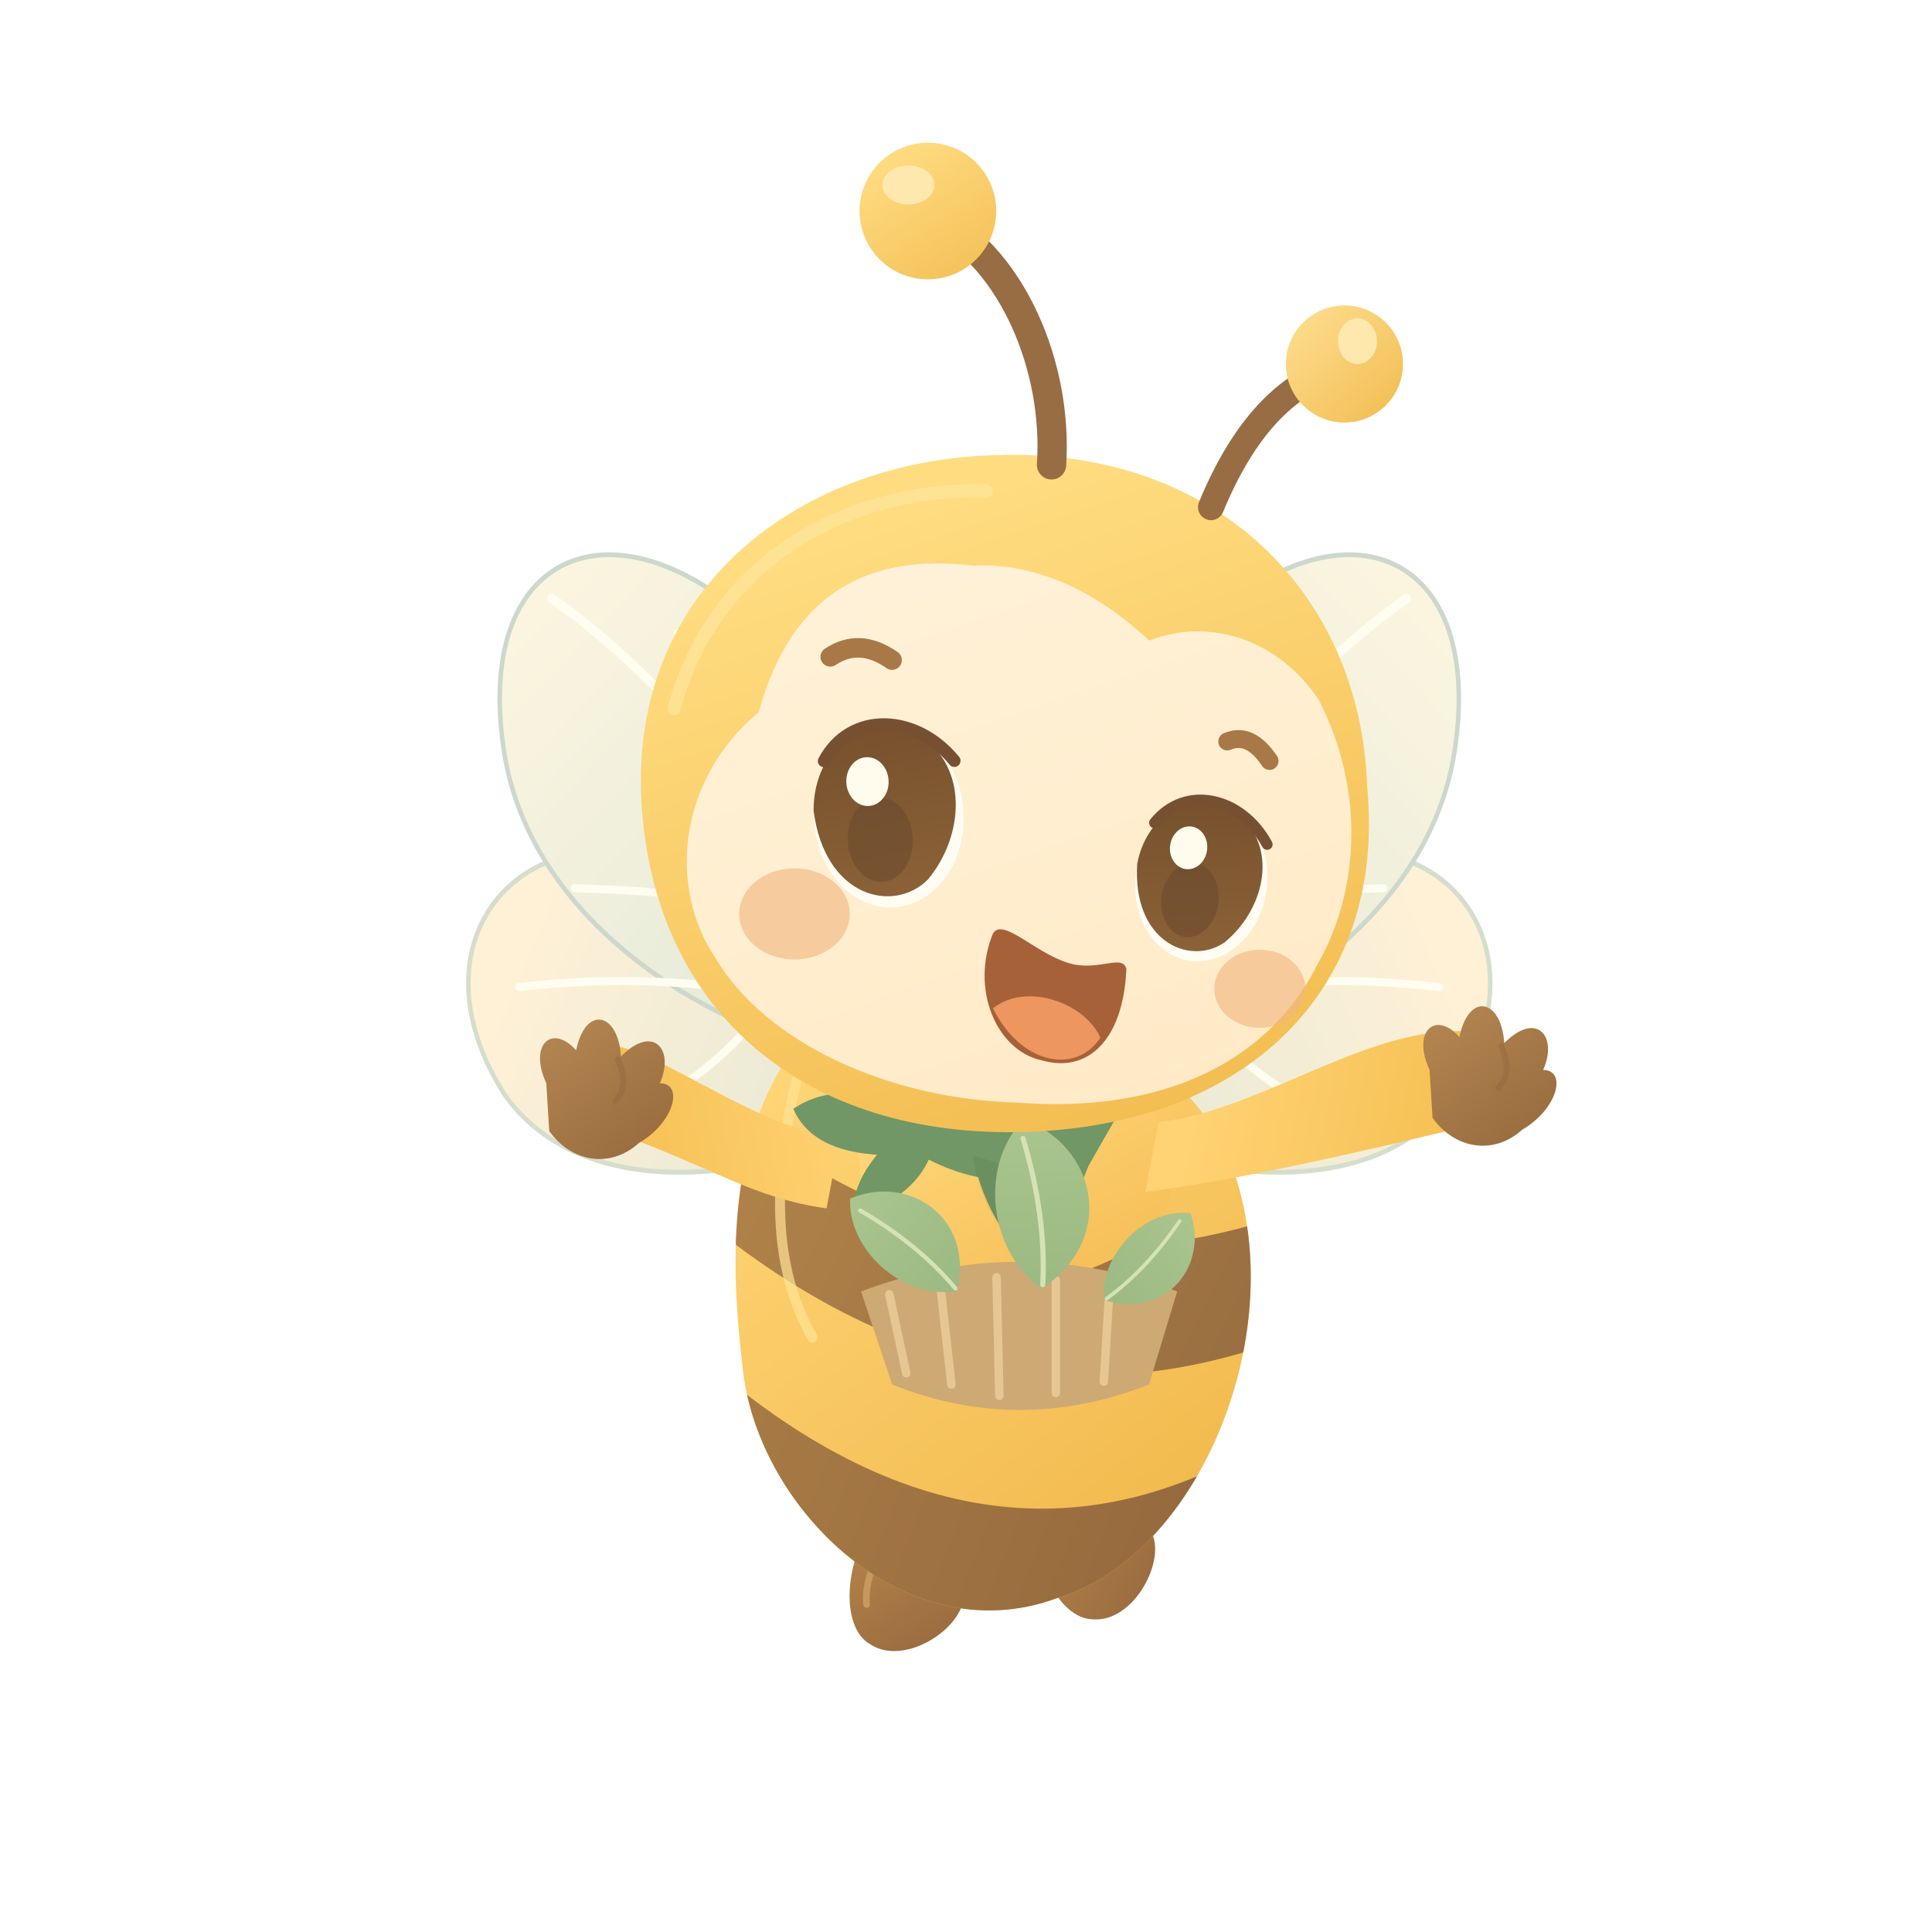
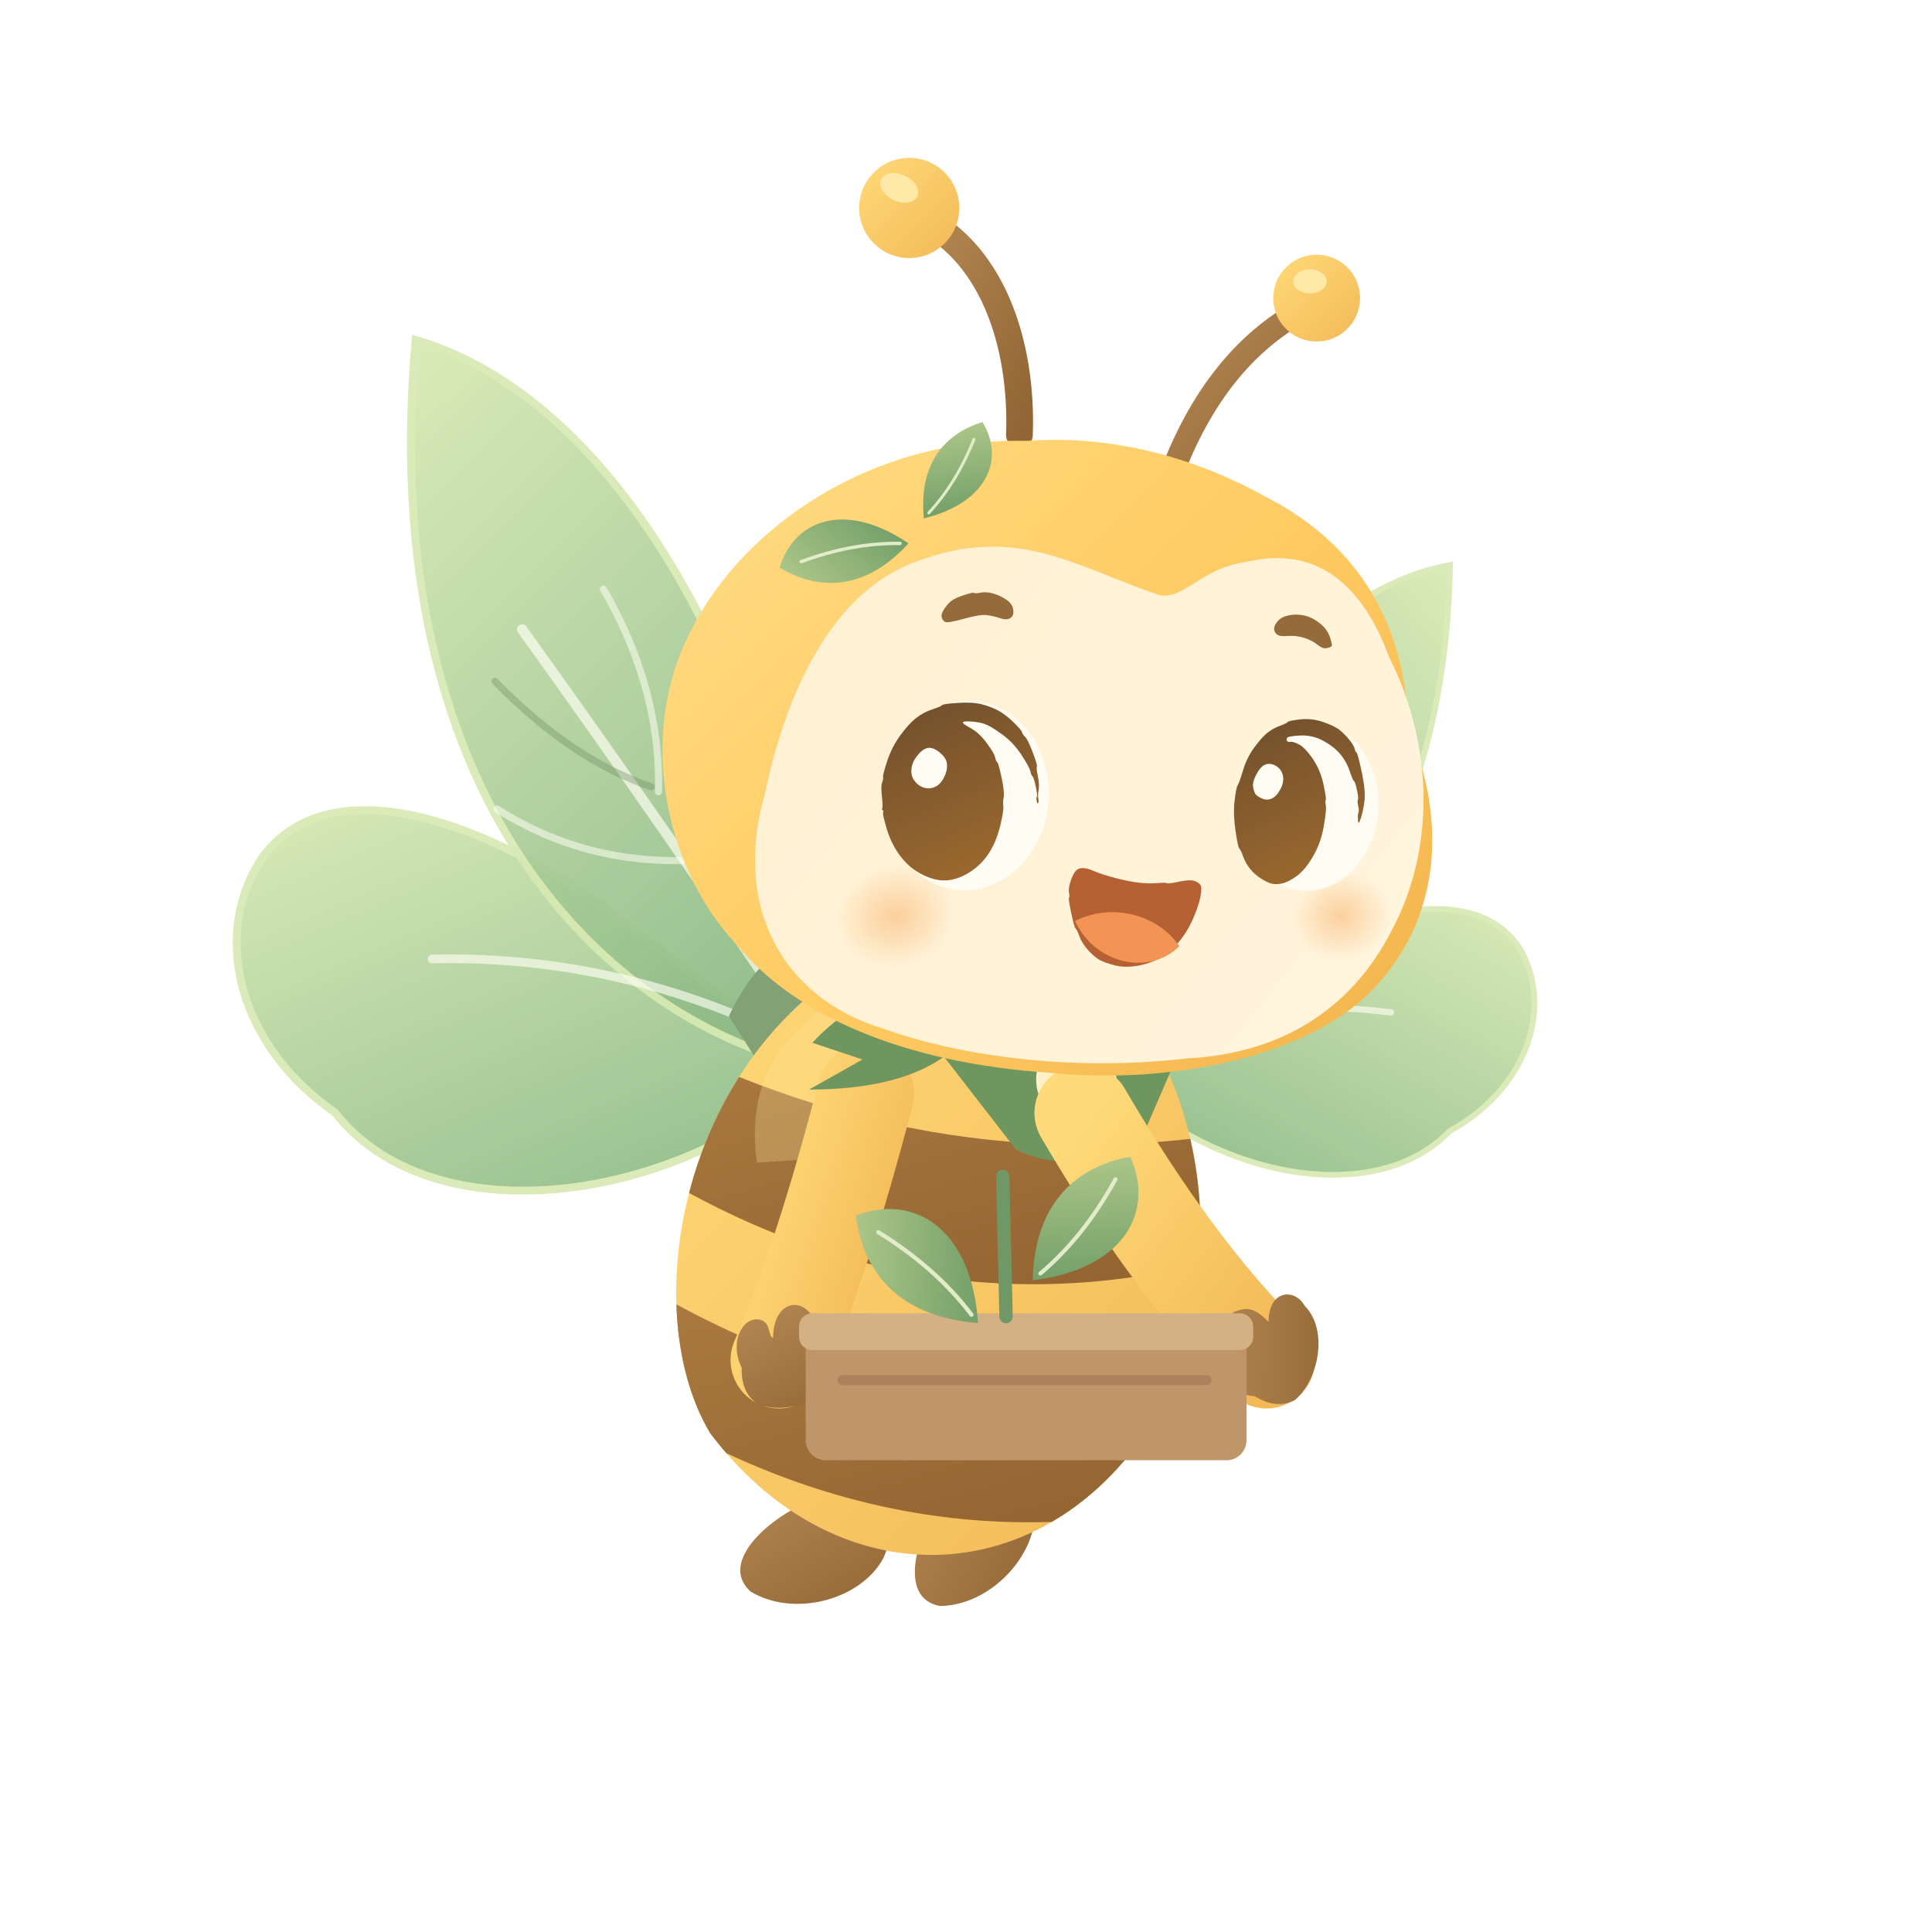
- <svg xmlns="http://www.w3.org/2000/svg" width="512" height="512" viewBox="0 0 512 512">
+ <svg xmlns="http://www.w3.org/2000/svg" viewBox="0 0 512 512" width="512" height="512">
  <defs>
-     <linearGradient id="paint-1" gradientUnits="userSpaceOnUse" x1="-146" y1="-64" x2="-25" y2="14">
-       <stop offset="0" stop-color="#FFF1D6" />
-       <stop offset="1" stop-color="#E4E8D6" />
+     <linearGradient id="faceGold" x1=".1" y1="0" x2=".85" y2="1" gradientUnits="objectBoundingBox">
+       <stop stop-color="#FFDB82" />
+       <stop offset=".55" stop-color="#FFCA61" />
+       <stop offset="1" stop-color="#F4B750" />
    </linearGradient>
-     <linearGradient id="paint-2" gradientUnits="userSpaceOnUse" x1="-122" y1="-164" x2="0" y2="0">
-       <stop offset="0" stop-color="#FBF5DF" />
-       <stop offset="1" stop-color="#DCE6D8" />
+     <linearGradient id="faceCream" x1="0" y1="0" x2="1" y2="1">
+       <stop stop-color="#FFF0D1" />
+       <stop offset="1" stop-color="#FFF5DE" />
    </linearGradient>
-     <linearGradient id="paint-3" gradientUnits="userSpaceOnUse" x1="-146" y1="-64" x2="-25" y2="14">
-       <stop offset="0" stop-color="#FFF1D6" />
-       <stop offset="1" stop-color="#E4E8D6" />
+     <radialGradient id="cheek">
+       <stop stop-color="#F7AF64" stop-opacity=".65" />
+       <stop offset="1" stop-color="#F7AF64" stop-opacity="0" />
+     </radialGradient>
+     <linearGradient id="eyeBrown" x1="0" y1="0" x2=".2" y2="1">
+       <stop stop-color="#71502D" />
+       <stop offset="1" stop-color="#99672E" />
    </linearGradient>
-     <linearGradient id="paint-4" gradientUnits="userSpaceOnUse" x1="-122" y1="-164" x2="0" y2="0">
-       <stop offset="0" stop-color="#FBF5DF" />
-       <stop offset="1" stop-color="#DCE6D8" />
+     <linearGradient id="bodyGold" x1="0" y1="0" x2="1" y2="1">
+       <stop stop-color="#FFDA79" />
+       <stop offset="1" stop-color="#F3B957" />
    </linearGradient>
-     <linearGradient id="paint-5" gradientUnits="userSpaceOnUse" x1="-10" y1="-17" x2="20" y2="20">
-       <stop offset="0" stop-color="#B28248" />
-       <stop offset="1" stop-color="#996A3F" />
+     <linearGradient id="stripeBrown" x1="0" y1="0" x2="1" y2="1">
+       <stop stop-color="#AC7C42" />
+       <stop offset="1" stop-color="#90612F" />
    </linearGradient>
-     <linearGradient id="paint-6" gradientUnits="userSpaceOnUse" x1="-10" y1="-17" x2="20" y2="20">
-       <stop offset="0" stop-color="#B28248" />
-       <stop offset="1" stop-color="#996A3F" />
+     <linearGradient id="handBrown" x1="0" y1="0" x2="1" y2="1">
+       <stop stop-color="#B78A55" />
+       <stop offset="1" stop-color="#926634" />
    </linearGradient>
-     <linearGradient id="paint-7" gradientUnits="userSpaceOnUse" x1="-55" y1="-75" x2="60" y2="88">
-       <stop offset="0" stop-color="#FFD677" />
-       <stop offset="1" stop-color="#F0B648" />
+     <linearGradient id="wing" x1="0" y1="0" x2="1" y2="1">
+       <stop stop-color="#D7E9B3" />
+       <stop offset="1" stop-color="#83B47F" />
    </linearGradient>
-     <clipPath id="clip-8">
-       <path d="M-62 -65 C-22 -97 50 -72 68 -34 C88 10 61 72 18 84 C-28 100 -74 60 -78 22 C-83 -10 -82 -42 -62 -65Z" />
-     </clipPath>
-     <linearGradient id="paint-9" gradientUnits="userSpaceOnUse" x1="-90" y1="-50" x2="80" y2="40">
-       <stop offset="0" stop-color="#B2844A" />
-       <stop offset="1" stop-color="#986D40" />
+     <linearGradient id="accessory" x1="0" y1="0" x2="1" y2="1">
+       <stop stop-color="#709660" />
+       <stop offset="1" stop-color="#709660" />
    </linearGradient>
-     <linearGradient id="paint-10" gradientUnits="userSpaceOnUse" x1="-95" y1="20" x2="70" y2="90">
-       <stop offset="0" stop-color="#AA7D45" />
-       <stop offset="1" stop-color="#93673D" />
+     <linearGradient id="page" x1="0" y1="0" x2="1" y2="1">
+       <stop stop-color="#FFFAE8" />
+       <stop offset="1" stop-color="#E4D8B6" />
    </linearGradient>
-     <linearGradient id="paint-11" gradientUnits="userSpaceOnUse" x1="0" y1="-70" x2="30" y2="-10">
-       <stop offset="0" stop-color="#FFDA7C" />
-       <stop offset="1" stop-color="#F7C15A" />
+     <linearGradient id="leaf" x1="0" y1="0" x2="1" y2="1">
+       <stop stop-color="#AEC889" />
+       <stop offset="1" stop-color="#6F9C67" />
    </linearGradient>
-     <linearGradient id="paint-12" gradientUnits="userSpaceOnUse" x1="0" y1="-20" x2="-83" y2="-3">
-       <stop offset="0" stop-color="#FFD374" />
-       <stop offset="1" stop-color="#F5BF51" />
-     </linearGradient>
-     <linearGradient id="paint-13" gradientUnits="userSpaceOnUse" x1="-15" y1="-20" x2="15" y2="20">
-       <stop offset="0" stop-color="#B38550" />
-       <stop offset="1" stop-color="#9A6D40" />
-     </linearGradient>
-     <linearGradient id="paint-14" gradientUnits="userSpaceOnUse" x1="0" y1="-20" x2="87" y2="-2">
-       <stop offset="0" stop-color="#FFD374" />
-       <stop offset="1" stop-color="#F5BF51" />
-     </linearGradient>
-     <linearGradient id="paint-15" gradientUnits="userSpaceOnUse" x1="-15" y1="-20" x2="15" y2="20">
-       <stop offset="0" stop-color="#B38550" />
-       <stop offset="1" stop-color="#9A6D40" />
-     </linearGradient>
-     <linearGradient id="paint-16" gradientUnits="userSpaceOnUse" x1="0" y1="-100" x2="65" y2="90">
-       <stop offset="0" stop-color="#ACC68F" />
-       <stop offset="1" stop-color="#709765" />
-     </linearGradient>
-     <linearGradient id="paint-17" gradientUnits="userSpaceOnUse" x1="0" y1="-100" x2="65" y2="90">
-       <stop offset="0" stop-color="#ACC68F" />
-       <stop offset="1" stop-color="#89AB75" />
-     </linearGradient>
-     <linearGradient id="paint-18" gradientUnits="userSpaceOnUse" x1="0" y1="-100" x2="65" y2="90">
-       <stop offset="0" stop-color="#ACC68F" />
-       <stop offset="1" stop-color="#89AB75" />
-     </linearGradient>
-     <linearGradient id="paint-19" gradientUnits="userSpaceOnUse" x1="0" y1="-100" x2="65" y2="90">
-       <stop offset="0" stop-color="#ACC68F" />
-       <stop offset="1" stop-color="#89AB75" />
-     </linearGradient>
-     <linearGradient id="paint-20" gradientUnits="userSpaceOnUse" x1="0" y1="-100" x2="65" y2="90">
-       <stop offset="0" stop-color="#FFDC80" />
-       <stop offset="1" stop-color="#F3BD51" />
-     </linearGradient>
-     <linearGradient id="paint-21" gradientUnits="userSpaceOnUse" x1="0" y1="-100" x2="65" y2="90">
-       <stop offset="0" stop-color="#FFF2D9" />
-       <stop offset="1" stop-color="#FFEAC6" />
-     </linearGradient>
-     <linearGradient id="paint-22" gradientUnits="userSpaceOnUse" x1="0" y1="-27" x2="9" y2="25">
-       <stop offset="0" stop-color="#77522D" />
-       <stop offset="1" stop-color="#8C6238" />
-     </linearGradient>
-     <linearGradient id="paint-23" gradientUnits="userSpaceOnUse" x1="0" y1="-27" x2="9" y2="25">
-       <stop offset="0" stop-color="#77522D" />
-       <stop offset="1" stop-color="#8C6238" />
-     </linearGradient>
-     <linearGradient id="paint-24" gradientUnits="userSpaceOnUse" x1="-50" y1="-98" x2="-20" y2="-53">
-       <stop offset="0" stop-color="#FFDC83" />
-       <stop offset="1" stop-color="#F2BE52" />
-     </linearGradient>
-     <linearGradient id="paint-25" gradientUnits="userSpaceOnUse" x1="22" y1="-64" x2="55" y2="-29">
-       <stop offset="0" stop-color="#FFE196" />
-       <stop offset="1" stop-color="#F2BF56" />
-     </linearGradient>
-     <linearGradient id="paint-26" gradientUnits="userSpaceOnUse" x1="0" y1="-29" x2="12" y2="38">
-       <stop offset="0" stop-color="#FFE19A" />
-       <stop offset="1" stop-color="#EDB044" />
+     <linearGradient id="pot" x1="0" y1="0" x2="1" y2="1">
+       <stop stop-color="#E7B384" />
+       <stop offset="1" stop-color="#C48F66" />
    </linearGradient>
  </defs>
-   <g id="actor" transform="translate(30.72 30.72) rotate(0) scale(0.88 0.88)">
-     <g id="actor0--wings" transform="translate(260 285) rotate(0) scale(1 1)">
-       <g id="actor0--wings0--wing-left" transform="translate(0 0) rotate(-8) scale(0.9 0.97)">
-         <path id="actor0--wings0--wing-left0--lower-wing" d="M0 0 C-57 30 -136 32 -159 -11 C-187 -69 -127 -105 -77 -64 C-40 -35 -15 -7 0 0Z" fill="url(#paint-1)" stroke="#D5DECC" stroke-width="1.5" stroke-linecap="round" stroke-linejoin="round" />
-         <path id="actor0--wings0--wing-left1--upper-wing" d="M0 0 C-57 1 -142 -49 -143 -116 C-144 -182 -90 -191 -49 -138 C-17 -98 4 -32 0 0Z" fill="url(#paint-2)" stroke="#CCD8CB" stroke-width="1.5" stroke-linecap="round" stroke-linejoin="round" />
-         <path d="M-3 -4 C-41 -49 -71 -119 -120 -161" fill="none" stroke="#FFFDF0" stroke-width="3" stroke-linecap="round" stroke-linejoin="round" />
-         <path d="M-35 -47 Q-74 -63 -126 -71 M-57 -84 Q-46 -112 -80 -145 M-5 0 Q-65 -41 -149 -43 M-69 -26 Q-92 -4 -130 4" fill="none" stroke="#FFFDF0" stroke-width="2.5" stroke-linecap="round" stroke-linejoin="round" />
-         <path d="M-16 -17 Q-29 6 -76 16" fill="none" stroke="#FFFDF0" stroke-width="2.8" stroke-linecap="round" stroke-linejoin="round" />
+   <g id="character" transform="translate(256 256) scale(.885) translate(-256 -256)" data-theme="guardian" data-stage="5">
+     <g id="wing-right" transform="translate(296 285) rotate(-2) scale(-0.86 0.86)">
+       <path d="M0 0 C-31 39-92 56-121 28 C-147 15-159-12-148-34 C-134-59-92-51-55-30 C-28-15-11-5 0 0Z" fill="url(#wing)" opacity=".92" stroke="#D7E9B3" stroke-width="2" />
+       <path d="M0 0 C-57-4-122-53-128-169 C-67-160-16-77 0 0Z" fill="url(#wing)" opacity=".92" stroke="#D7E9B3" stroke-width="2" />
+       <path d="M-5-7 Q-48-55-91-100" fill="none" stroke="#FFFFF4" stroke-width="2.6" stroke-linecap="round" stroke-linejoin="round" opacity=".68" />
+       <path d="M-5-5 Q-53-22-102-14" fill="none" stroke="#FFFFF4" stroke-width="2.2" stroke-linecap="round" stroke-linejoin="round" opacity=".64" />
+       <path d="M-40-48 Q-67-43-91-54" fill="none" stroke="#FFFFF4" stroke-width="1.8" stroke-linecap="round" stroke-linejoin="round" opacity=".54" />
+       <path d="M-51-64 Q-54-90-72-113" fill="none" stroke="#FFFFF4" stroke-width="1.8" stroke-linecap="round" stroke-linejoin="round" opacity=".54" />
+       <path d="M-53-65 Q-74-69-96-86" fill="none" stroke="#64865D" stroke-width="1.8" stroke-linecap="round" stroke-linejoin="round" opacity=".35" />
+     </g>
+     <g id="wing-left" transform="translate(213 287) rotate(8) scale(1.18 1.18)">
+       <path d="M0 0 C-31 39-92 56-121 28 C-147 15-159-12-148-34 C-134-59-92-51-55-30 C-28-15-11-5 0 0Z" fill="url(#wing)" opacity=".92" stroke="#D7E9B3" stroke-width="2" />
+       <path d="M0 0 C-57-4-122-53-128-169 C-67-160-16-77 0 0Z" fill="url(#wing)" opacity=".92" stroke="#D7E9B3" stroke-width="2" />
+       <path d="M-5-7 Q-48-55-91-100" fill="none" stroke="#FFFFF4" stroke-width="2.6" stroke-linecap="round" stroke-linejoin="round" opacity=".68" />
+       <path d="M-5-5 Q-53-22-102-14" fill="none" stroke="#FFFFF4" stroke-width="2.2" stroke-linecap="round" stroke-linejoin="round" opacity=".64" />
+       <path d="M-40-48 Q-67-43-91-54" fill="none" stroke="#FFFFF4" stroke-width="1.8" stroke-linecap="round" stroke-linejoin="round" opacity=".54" />
+       <path d="M-51-64 Q-54-90-72-113" fill="none" stroke="#FFFFF4" stroke-width="1.8" stroke-linecap="round" stroke-linejoin="round" opacity=".54" />
+       <path d="M-53-65 Q-74-69-96-86" fill="none" stroke="#64865D" stroke-width="1.8" stroke-linecap="round" stroke-linejoin="round" opacity=".35" />
+     </g>
+     <g id="theme-vest" transform="translate(248 288)">
+       <path d="M-63-17 Q-46-53-17-31 L37-23 61-2 36 26-34 29Z" fill="#82A174" />
+     </g>
+     <g id="feet">
+       <g id="foot-0" transform="translate(217 422.79) rotate(20)">
+         <path d="M-4-18 C9-21 18-10 17 5 C15 19-2 31-17 28 C-29 23-19 6-12-1Z" fill="url(#handBrown)" />
      </g>
-       <g id="actor0--wings1--wing-right" transform="translate(0 0) rotate(8) scale(-0.9 0.97)">
-         <path id="actor0--wings1--wing-right0--lower-wing" d="M0 0 C-57 30 -136 32 -159 -11 C-187 -69 -127 -105 -77 -64 C-40 -35 -15 -7 0 0Z" fill="url(#paint-3)" stroke="#D5DECC" stroke-width="1.5" stroke-linecap="round" stroke-linejoin="round" />
-         <path id="actor0--wings1--wing-right1--upper-wing" d="M0 0 C-57 1 -142 -49 -143 -116 C-144 -182 -90 -191 -49 -138 C-17 -98 4 -32 0 0Z" fill="url(#paint-4)" stroke="#CCD8CB" stroke-width="1.5" stroke-linecap="round" stroke-linejoin="round" />
-         <path d="M-3 -4 C-41 -49 -71 -119 -120 -161" fill="none" stroke="#FFFDF0" stroke-width="3" stroke-linecap="round" stroke-linejoin="round" />
-         <path d="M-35 -47 Q-74 -63 -126 -71 M-57 -84 Q-46 -112 -80 -145 M-5 0 Q-65 -41 -149 -43 M-69 -26 Q-92 -4 -130 4" fill="none" stroke="#FFFDF0" stroke-width="2.5" stroke-linecap="round" stroke-linejoin="round" />
-         <path d="M-16 -17 Q-29 6 -76 16" fill="none" stroke="#FFFDF0" stroke-width="2.8" stroke-linecap="round" stroke-linejoin="round" />
+       <g id="foot-1" transform="translate(259 416.73) rotate(-12)">
+         <path d="M-4-18 C9-21 18-10 17 5 C15 19-2 31-17 28 C-29 23-19 6-12-1Z" fill="url(#handBrown)" />
      </g>
    </g>
-     <g id="actor1--foot-0" transform="translate(237 442) rotate(7) scale(0.84 0.84)">
-       <path d="M-14 -17 C-21 -7 -21 18 -9 23 C3 29 20 16 22 5 C24 -9 14 -20 2 -21Z" fill="url(#paint-5)" />
-       <path d="M-9 -12 Q-14 0 -12 9" fill="none" stroke="#C69961" stroke-width="2.4" stroke-linecap="round" stroke-linejoin="round" />
+     <g id="body" transform="translate(248 343) rotate(4)">
+       <defs>
+         <clipPath id="bodyClip">
+           <path d="M0 -101 C58.1 -101 89.64 -34.34 73.87 30.3 C48.97 96.96 -19.92 109.08 -64.74 57.57 C-92.96 17.17 -78.85 -77.77 0 -101Z" />
+         </clipPath>
+       </defs>
+       <path d="M0 -101 C58.1 -101 89.64 -34.34 73.87 30.3 C48.97 96.96 -19.92 109.08 -64.74 57.57 C-92.96 17.17 -78.85 -77.77 0 -101Z" fill="url(#bodyGold)" />
+       <g clip-path="url(#bodyClip)">
+         <path d="M-93 -60.6 Q0 -20.2 95 -45.45 L95 -9.09 Q0 28.28 -93 -22.22Z" fill="url(#stripeBrown)" />
+         <path d="M-93 12.12 Q0 61.61 95 28.28 L95 63.63 Q0 98.98 -93 47.47Z" fill="url(#stripeBrown)" />
+       </g>
+       <path d="M-56.44 -24.24 Q-64.74 -63.63 -21.58 -81.81 Q-40.67 -56.56 -41.5 -26.26Z" fill="#FFE59B" opacity=".28" />
    </g>
-     <g id="actor2--foot-1" transform="translate(294 432) rotate(-22) scale(0.84 0.84)">
-       <path d="M-14 -17 C-21 -7 -21 18 -9 23 C3 29 20 16 22 5 C24 -9 14 -20 2 -21Z" fill="url(#paint-6)" />
-       <path d="M-9 -12 Q-14 0 -12 9" fill="none" stroke="#C69961" stroke-width="2.4" stroke-linecap="round" stroke-linejoin="round" />
-     </g>
-     <g id="actor3--body" transform="translate(267 352) rotate(1) scale(1 1.12)">
-       <path id="actor3--body0--abdomen" d="M-62 -65 C-22 -97 50 -72 68 -34 C88 10 61 72 18 84 C-28 100 -74 60 -78 22 C-83 -10 -82 -42 -62 -65Z" fill="url(#paint-7)" />
-       <g id="actor3--body1--stripes" transform="translate(0 0) rotate(0) scale(1 1)" clip-path="url(#clip-8)">
-         <path d="M-105 -62 Q-12 15 93 -23 L91 11 Q-5 48 -97 -21Z" fill="url(#paint-9)" />
-         <path d="M-99 14 Q-9 88 76 43 L63 74 Q-24 116 -84 55Z" fill="url(#paint-10)" />
-       </g>
-       <path opacity="0.7" d="M-62 -58 Q-75 -12 -57 15" fill="none" stroke="#FFE395" stroke-width="3" stroke-linecap="round" stroke-linejoin="round" />
-       <path d="M-40 -61 Q0 -80 43 -50 Q59 -27 42 -12 Q2 11 -33 -13 Q-51 -26 -40 -61Z" fill="url(#paint-11)" />
-     </g>
-     <g id="actor4--arm-left" transform="translate(227 317) rotate(0) scale(1 1)">
-       <path d="M-9 -9 C-37.05 -12.6 -69.42 -41 -83 -37 Q-66 -24 -77 -11 C-46.48 0 -35.41 8.8 -13 12 Z" fill="url(#paint-12)" />
-       <g id="actor4--arm-left1--palm" transform="translate(-83 -23) rotate(0) scale(0.9 0.9)">
-         <path d="M-16 -3 C-22 -16 -14 -23 -6 -14 C-3 -29 8 -27 9 -12 C20 -23 27 -14 22 -3 C30 -3 27 10 15 17 C5 26 -8 23 -15 13Z" fill="url(#paint-13)" />
-         <path opacity="0.55" d="M8 -11 Q12 -2 7 3" fill="none" stroke="#956A3F" stroke-width="2" stroke-linecap="round" stroke-linejoin="round" />
+     <g id="arm-left">
+       <path d="M226 294 Q213.0 344.0 200 374" fill="none" stroke="url(#bodyGold)" stroke-width="29" stroke-linecap="round" stroke-linejoin="round" />
+       <g transform="translate(200 374) rotate(15) scale(0.85)">
+         <path d="M-12 6 C-19-2-16-12-10-12 C-6-12-6-7-4-7 C-7-18 0-23 6-19 C10-17 10-12 10-9 C18-17 25-11 23-4 C23 8 8 18-3 17 C-9 15-11 10-12 6Z" fill="url(#handBrown)" />
      </g>
    </g>
-     <g id="actor5--arm-right" transform="translate(323 312) rotate(0) scale(1 1)">
-       <path d="M-9 -9 C22.45 -12.4 56.38 -40 87 -36 Q104 -23 93 -10 C48.72 1 10.49 9.2 -13 12 Z" fill="url(#paint-14)" />
-       <g id="actor5--arm-right1--palm" transform="translate(87 -22) rotate(0) scale(0.9 0.9)">
-         <path d="M-16 -3 C-22 -16 -14 -23 -6 -14 C-3 -29 8 -27 9 -12 C20 -23 27 -14 22 -3 C30 -3 27 10 15 17 C5 26 -8 23 -15 13Z" fill="url(#paint-15)" />
-         <path opacity="0.55" d="M8 -11 Q12 -2 7 3" fill="none" stroke="#956A3F" stroke-width="2" stroke-linecap="round" stroke-linejoin="round" />
+     <g id="theme-scarf" transform="translate(282 275)">
+       <path d="M-49-13 Q-6 10 45-10 L26 34 Q6 44-11 36Z" fill="#709660" />
+       <path d="M-47-12 Q-62-7-72 4 L-57 9-73 18 Q-45 18-31 7Z" fill="#709660" />
+       <ellipse cx="7" cy="15" rx="12" ry="13" fill="#FFF0C7" />
+       <path d="M2 22 Q-1 8 12 6 Q15 19 2 22Z" fill="#709660" />
+       <path d="M3 20 L10 10" fill="none" stroke="#FFF0C7" stroke-width="1" stroke-linecap="round" stroke-linejoin="round" />
+     </g>
+     <g id="arm-right">
+       <path d="M291 300 Q318.5 347.0 346 374" fill="none" stroke="url(#bodyGold)" stroke-width="29" stroke-linecap="round" stroke-linejoin="round" />
+       <g transform="translate(346 374) rotate(-45) scale(0.85)">
+         <path d="M-12 6 C-19-2-16-12-10-12 C-6-12-6-7-4-7 C-7-18 0-23 6-19 C10-17 10-12 10-9 C18-17 25-11 23-4 C23 8 8 18-3 17 C-9 15-11 10-12 6Z" fill="url(#handBrown)" />
      </g>
    </g>
-     <g id="actor6--scarf" transform="translate(270 306) rotate(0) scale(1 1)">
-       <path d="M-36 -10 Q-2 3 35 -11 L23 10 Q-7 22 -34 3Z" fill="#709765" />
-       <path d="M-12 7 L25 5 L10 42 Q-7 31 -12 7Z" fill="#709765" />
-       <path opacity="0.05" d="M-12 7 Q-9 29 10 42 L4 12Z" fill="#000000" />
-       <path d="M-32 -5 Q-51 -17 -66 -7 Q-60 7 -36 7Z" fill="#709765" />
-       <path d="M-34 0 Q-49 13 -48 26 Q-28 19 -24 5Z" fill="#709765" />
-       <g id="actor6--scarf5--theme-badge" transform="translate(0 0) rotate(0) scale(1 1)">
-         <path d="M -2 19 C -2 13.477 2.029 9 7 9 C 11.971 9 16 13.477 16 19 C 16 24.523 11.971 29 7 29 C 2.029 29 -2 24.523 -2 19 Z" fill="#F5EAC9" />
-         <g transform="translate(9 23) rotate(15) scale(0.13 0.13)">
-           <path d="M0 0 C-32 -12 -45 -53 -30 -78 C7 -75 30 -34 0 0Z" fill="url(#paint-16)" />
-           <path d="M0 -2 Q-7 -35 -28 -69" fill="none" stroke="#D6E2B5" stroke-width="2.5" stroke-linecap="round" stroke-linejoin="round" />
-         </g>
+     <g id="antennae">
+       <path d="M272 97 C273 70 264 41 240 31" fill="none" stroke="url(#handBrown)" stroke-width="8" stroke-linecap="round" stroke-linejoin="round" />
+       <path d="M319 105 Q333 71 360 58" fill="none" stroke="url(#handBrown)" stroke-width="7" stroke-linecap="round" stroke-linejoin="round" />
+       <ellipse cx="239" cy="29" rx="15" ry="15" fill="url(#bodyGold)" />
+       <ellipse cx="236" cy="23" rx="6" ry="4" fill="#FFE9A9" transform="rotate(25 236 23)" />
+       <ellipse cx="361" cy="56" rx="13" ry="13" fill="url(#bodyGold)" />
+       <ellipse cx="359" cy="51" rx="5" ry="3.6" fill="#FFE9A9" />
+     </g>
+     <g id="head" transform="translate(285 195) rotate(-12) scale(0.63) translate(-638 -434)">
+       <g transform="translate(13 9)">
+         <path d="M640 272 C568 255 500 284 466 326 C430 368 429 434 455 477 C475 516 521 549 588 568 C644 586 711 586 747 561 C785 535 798 491 789 443 C798 395 784 353 746 322 C714 294 677 277 640 272Z" fill="url(#faceGold)" />
+         <path d="M483 411 C505 361 537 322 578 317 C627 310 650 335 685 356 C696 363 708 348 730 350 C765 349 782 373 787 408 C799 453 790 502 761 536 C735 568 698 582 654 575 C600 570 549 552 515 531 C470 506 458 458 483 411Z" fill="url(#faceCream)" />
+       </g>
+       <ellipse cx="545" cy="489" rx="28" ry="24" fill="url(#cheek)" opacity=".8" />
+       <ellipse cx="752" cy="533" rx="24" ry="21" fill="url(#cheek)" opacity=".8" />
+       <ellipse cx="590" cy="440" rx="39" ry="45" transform="rotate(17 590 440)" fill="#FFFCF3" />
+       <ellipse cx="748" cy="479" rx="33" ry="40" transform="rotate(17 748 479)" fill="#FFFCF3" />
+       <path d="M571 416.5Q574 414 576.5 414Q579 414 581.5 417Q584 420 584 422.5Q584 425 582.5 427.5Q581 430 579 431.5Q577 433 574.5 433Q572 433 570 431.5Q568 430 567 427.5Q566 425 567 422Q568 419 571 416.5ZM606 399Q602 397 595 396Q588 395 587.5 395.5Q587 396 582.5 396.5Q578 397 574 399Q570 401 565 405.5Q560 410 556.5 416Q553 422 553 423Q553 424 552 425.5Q551 427 550.5 432Q550 437 549.5 437.5Q549 438 549.5 438.5Q550 439 549.5 439.5Q549 440 549.5 447Q550 454 552.5 460Q555 466 559 470Q563 474 567.5 476Q572 478 577 477.5Q582 477 587 474.5Q592 472 596 467.5Q600 463 603 456.5Q606 450 606 448.5Q606 447 607 444.5Q608 442 608 435Q608 428 607.5 427.5Q607 427 607 425Q607 423 604.5 417.5Q602 412 598.5 409Q595 406 595.5 405.5Q596 405 599.5 406Q603 407 605.5 408.5Q608 410 612.5 415Q617 420 619.5 426.5Q622 433 622 435Q622 437 622.5 437.5Q623 438 623 442.5Q623 447 622.5 447.5Q622 448 622 449.5Q622 451 622.5 450.5Q623 450 623 448.5Q623 447 624 444.5Q625 442 625 438Q625 434 625.5 433.5Q626 433 625 426.5Q624 420 623 418.5Q622 417 622 416Q622 415 619 410.5Q616 406 613 403.5Q610 401 606 399Z" fill="url(#eyeBrown)" fill-rule="evenodd" />
+       <path d="M732.5 455Q735 455 737 457Q739 459 739 462Q739 465 736.5 468Q734 471 731.5 471.5Q729 472 727 470.5Q725 469 724.5 468Q724 467 724 464.5Q724 462 727 458.5Q730 455 732.5 455ZM763 441Q758 438 752.5 437.5Q747 437 746.5 437.5Q746 438 742.5 438.5Q739 439 736 440.5Q733 442 728.5 446Q724 450 721 455.5Q718 461 717 462Q716 463 714 469Q712 475 711.5 483Q711 491 711.5 491.5Q712 492 712.5 495.5Q713 499 714.5 502Q716 505 718.5 507.5Q721 510 723 511Q725 512 728 512Q731 512 735.5 510Q740 508 745 502.5Q750 497 753 489.5Q756 482 756 480Q756 478 756.5 477.5Q757 477 757 470Q757 463 754.5 457Q752 451 749.5 449Q747 447 746 447Q745 447 744.5 446.5Q744 446 744.5 445Q745 444 751 445Q757 446 761.5 450Q766 454 768 458Q770 462 770.5 466.5Q771 471 771.5 471.5Q772 472 772 476Q772 480 771.5 480.5Q771 481 771 483.5Q771 486 770.5 486.5Q770 487 769.5 490Q769 493 771 489.5Q773 486 774.5 481.5Q776 477 776 468Q776 459 775.5 458.5Q775 458 775 456.5Q775 455 773.5 452Q772 449 770 446.5Q768 444 763 441Z" fill="url(#eyeBrown)" fill-rule="evenodd" />
+       <path d="M598 351Q596 353 596 354.5Q596 356 597 357Q598 358 606 357.5Q614 357 617 358Q620 359 622.5 360.5Q625 362 626.5 362Q628 362 629 361Q630 360 630 357.5Q630 355 627.5 352.5Q625 350 622 348.5Q619 347 616.5 347Q614 347 613.5 346.5Q613 346 608.5 346.5Q604 347 602 348Q600 349 598 351Z" fill="#956B3C" />
+       <path d="M752 389.5Q750 391 749.5 392.5Q749 394 750 395.5Q751 397 755 397.5Q759 398 762.5 400Q766 402 768 404.5Q770 407 772 407Q774 407 774.5 406.5Q775 406 774.5 402Q774 398 771 394.5Q768 391 764.5 389.5Q761 388 757.5 388Q754 388 752 389.5Z" fill="#956B3C" />
+       <path d="M630.5 489Q628 493 628 495Q628 497 627.5 497.5Q627 498 627 505Q627 512 627.5 512.5Q628 513 628.5 516.5Q629 520 631 523.5Q633 527 635 529Q637 531 642 533.5Q647 536 654 536Q661 536 666.5 533.5Q672 531 676 527.5Q680 524 683.5 519Q687 514 688.5 510.5Q690 507 690 505.5Q690 504 688 502.5Q686 501 680.5 501Q675 501 674.5 500.5Q674 500 670 499.5Q666 499 661.5 497.5Q657 496 651 493Q645 490 641.5 487.5Q638 485 635.5 485Q633 485 630.5 489Z" fill="#B56134" fill-rule="evenodd" />
+       <path d="M628 509 C647 504 667 514 674 531 C657 542 633 531 628 509Z" fill="#F39455" />
+     </g>
+     <g id="theme-leaf-clip" transform="translate(285 195) rotate(-12)">
+       <g transform="translate(-44 -79) rotate(-67) scale(0.5)">
+         <path d="M0 27 C-36 5-37-24-29-46 C1-43 18-15 0 27Z" fill="url(#leaf)" />
+         <path d="M-1 22 Q-6-6-23-34" fill="none" stroke="#E2ECCA" stroke-width="2" stroke-linecap="round" stroke-linejoin="round" />
+       </g>
+       <g transform="translate(-15 -85) rotate(65) scale(0.43)">
+         <path d="M0 27 C-36 5-37-24-29-46 C1-43 18-15 0 27Z" fill="url(#leaf)" />
+         <path d="M-1 22 Q-6-6-23-34" fill="none" stroke="#E2ECCA" stroke-width="2" stroke-linecap="round" stroke-linejoin="round" />
      </g>
    </g>
-     <g id="actor7--theme-prop" transform="translate(272 354) rotate(0) scale(0.85 0.85)">
-       <path d="M-56 0 Q0 -21 56 0 L46 33 Q0 51 -45 33Z" fill="#CDAA73" />
-       <path d="M-46 1 L-40 29 M-28 -3 L-24 33 M-8 -5 L-7 37 M13 -4 L13 36 M32 -1 L30 32" fill="none" stroke="#E6C791" stroke-width="3" stroke-linecap="round" stroke-linejoin="round" />
-       <g id="actor7--theme-prop2--plant-a" transform="translate(-22 0) rotate(-28) scale(0.6 0.6)">
-         <path d="M0 0 C-32 -12 -45 -53 -30 -78 C7 -75 30 -34 0 0Z" fill="url(#paint-17)" />
-         <path d="M0 -2 Q-7 -35 -28 -69" fill="none" stroke="#D6E2B5" stroke-width="2.5" stroke-linecap="round" stroke-linejoin="round" />
+     <g id="theme-prop">
+       <g id="theme-planter" transform="translate(274 363)">
+         <rect x="-66" y="0" width="132" height="41" rx="6" fill="#BF956A" />
+         <rect x="-68" y="-3" width="136" height="11" rx="4" fill="#D4B184" />
+         <path d="M-55 17 L54 17" fill="none" stroke="#AC825D" stroke-width="3" stroke-linecap="round" stroke-linejoin="round" />
      </g>
-       <g id="actor7--theme-prop3--plant-b" transform="translate(8 -1) rotate(15) scale(0.72 0.72)">
-         <path d="M0 0 C-32 -12 -45 -53 -30 -78 C7 -75 30 -34 0 0Z" fill="url(#paint-18)" />
-         <path d="M0 -2 Q-7 -35 -28 -69" fill="none" stroke="#D6E2B5" stroke-width="2.5" stroke-linecap="round" stroke-linejoin="round" />
+       <g transform="translate(252 348) rotate(-27) scale(0.62)">
+         <path d="M0 27 C-36 5-37-24-29-46 C1-43 18-15 0 27Z" fill="url(#leaf)" />
+         <path d="M-1 22 Q-6-6-23-34" fill="none" stroke="#E2ECCA" stroke-width="2" stroke-linecap="round" stroke-linejoin="round" />
      </g>
-       <g id="actor7--theme-prop4--plant-c" transform="translate(30 3) rotate(66) scale(0.52 0.52)">
-         <path d="M0 0 C-32 -12 -45 -53 -30 -78 C7 -75 30 -34 0 0Z" fill="url(#paint-19)" />
-         <path d="M0 -2 Q-7 -35 -28 -69" fill="none" stroke="#D6E2B5" stroke-width="2.5" stroke-linecap="round" stroke-linejoin="round" />
+       <g transform="translate(290 342) rotate(60) scale(0.6)">
+         <path d="M0 27 C-36 5-37-24-29-46 C1-43 18-15 0 27Z" fill="url(#leaf)" />
+         <path d="M-1 22 Q-6-6-23-34" fill="none" stroke="#E2ECCA" stroke-width="2" stroke-linecap="round" stroke-linejoin="round" />
      </g>
-     </g>
-     <g id="actor8--head" transform="translate(270 207) rotate(0) scale(0.98 0.98)">
-       <path id="actor8--head0--head-shell" d="M-114 0 C-118 -67 -64 -106 -4 -107 C62 -109 107 -65 109 -5 C115 58 71 99 4 101 C-63 103 -110 65 -114 0Z" fill="url(#paint-20)" />
-       <path opacity="0.7" d="M-104 -29 C-91 -77 -48 -97 -8 -96" fill="none" stroke="#FFE59D" stroke-width="4" stroke-linecap="round" stroke-linejoin="round" />
-       <path id="actor8--head2--face-mask" d="M-78 -28 C-68 -64 -45 -77 -12 -73 C6 -74 25 -66 42 -50 C60 -57 81 -51 94 -32 C108 -5 107 26 94 49 C77 83 41 95 2 92 C-39 91 -76 73 -91 48 C-106 26 -103 -7 -78 -28Z" fill="url(#paint-21)" />
-       <path opacity="0.61" d="M -84 34 C -84 26.268 -76.389 20 -67 20 C -57.611 20 -50 26.268 -50 34 C -50 41.732 -57.611 48 -67 48 C -76.389 48 -84 41.732 -84 34 Z" fill="#F1B67E" />
-       <path opacity="0.61" d="M 62 57 C 62 50.373 68.268 45 76 45 C 83.732 45 90 50.373 90 57 C 90 63.627 83.732 69 76 69 C 68.268 69 62 63.627 62 57 Z" fill="#F1B67E" />
-       <g id="actor8--head5--eyes" transform="translate(0 0) rotate(0) scale(1 1)">
-         <g id="actor8--head5--eyes0--eye-left" transform="translate(-38 4) rotate(-3) scale(1 1)">
-           <path d="M -23 0 C -23 -15.464 -12.703 -28 0 -28 C 12.703 -28 23 -15.464 23 0 C 23 15.464 12.703 28 0 28 C -12.703 28 -23 15.464 -23 0 Z" fill="#FFFDF3" />
-           <path d="M-23 -3 C-22 -23 -4 -34 11 -24 C25 -14 23 7 11 20 C0 30 -21 24 -23 -3Z" fill="url(#paint-22)" />
-           <path opacity="0.52" d="M -13 7 C -13 -0.18 -8.523 -6 -3 -6 C 2.523 -6 7 -0.18 7 7 C 7 14.18 2.523 20 -3 20 C -8.523 20 -13 14.18 -13 7 Z" fill="#65472D" />
-           <path d="M -12.5 -11 C -12.5 -15.142 -9.59 -18.5 -6 -18.5 C -2.41 -18.5 0.5 -15.142 0.5 -11 C 0.5 -6.858 -2.41 -3.5 -6 -3.5 C -9.59 -3.5 -12.5 -6.858 -12.5 -11 Z" fill="#FFFCED" />
-           <path d="M-19 -18 C-10 -33 10 -31 21 -16" fill="none" stroke="#775032" stroke-width="3.8" stroke-linecap="round" stroke-linejoin="round" />
-         </g>
-         <g id="actor8--head5--eyes1--eye-right" transform="translate(58 24) rotate(8) scale(0.88 0.88)">
-           <path d="M -23 0 C -23 -15.464 -12.703 -28 0 -28 C 12.703 -28 23 -15.464 23 0 C 23 15.464 12.703 28 0 28 C -12.703 28 -23 15.464 -23 0 Z" fill="#FFFDF3" />
-           <path d="M-23 -3 C-22 -23 -4 -34 11 -24 C25 -14 23 7 11 20 C0 30 -21 24 -23 -3Z" fill="url(#paint-23)" />
-           <path opacity="0.52" d="M -13 7 C -13 -0.18 -8.523 -6 -3 -6 C 2.523 -6 7 -0.18 7 7 C 7 14.18 2.523 20 -3 20 C -8.523 20 -13 14.18 -13 7 Z" fill="#65472D" />
-           <path d="M -12.5 -11 C -12.5 -15.142 -9.59 -18.5 -6 -18.5 C -2.41 -18.5 0.5 -15.142 0.5 -11 C 0.5 -6.858 -2.41 -3.5 -6 -3.5 C -9.59 -3.5 -12.5 -6.858 -12.5 -11 Z" fill="#FFFCED" />
-           <path d="M-19 -18 C-10 -33 10 -31 21 -16" fill="none" stroke="#775032" stroke-width="3.8" stroke-linecap="round" stroke-linejoin="round" />
-         </g>
-       </g>
-       <path d="M-56 -45 Q-47 -51 -37 -44" fill="none" stroke="#A87946" stroke-width="6" stroke-linecap="round" stroke-linejoin="round" />
-       <path d="M66 -19 Q73 -22 79 -13" fill="none" stroke="#A87946" stroke-width="5.5" stroke-linecap="round" stroke-linejoin="round" />
-       <path id="actor8--head8--mouth" d="M-6 40 C-3 35 7 46 17 49 C26 52 34 46 35 51 C34 73 23 83 9 79 C-5 76 -13 57 -6 40Z" fill="#A76139" />
-       <path d="M-6 63 C4 55 22 61 27 72 C20 83 3 81 -6 63Z" fill="#ED9660" />
-       <g id="actor8--head10--antenna-left" transform="translate(12 -104) rotate(0) scale(1 1)">
-         <path d="M0 0 C2 -30 -12 -63 -35 -75" fill="none" stroke="#986D43" stroke-width="9" stroke-linecap="round" stroke-linejoin="round" />
-         <path d="M -59 -78 C -59 -89.598 -49.598 -99 -38 -99 C -26.402 -99 -17 -89.598 -17 -78 C -17 -66.402 -26.402 -57 -38 -57 C -49.598 -57 -59 -66.402 -59 -78 Z" fill="url(#paint-24)" />
-         <path d="M -52 -86 C -52 -89.314 -48.418 -92 -44 -92 C -39.582 -92 -36 -89.314 -36 -86 C -36 -82.686 -39.582 -80 -44 -80 C -48.418 -80 -52 -82.686 -52 -86 Z" fill="#FFE8AD" />
-       </g>
-       <g id="actor8--head11--antenna-right" transform="translate(61 -91) rotate(0) scale(1 1)">
-         <path d="M0 0 Q14 -34 37 -42" fill="none" stroke="#986D43" stroke-width="8" stroke-linecap="round" stroke-linejoin="round" />
-         <path d="M 23 -44 C 23 -53.941 31.059 -62 41 -62 C 50.941 -62 59 -53.941 59 -44 C 59 -34.059 50.941 -26 41 -26 C 31.059 -26 23 -34.059 23 -44 Z" fill="url(#paint-25)" />
-         <path d="M 39 -51 C 39 -54.866 41.686 -58 45 -58 C 48.314 -58 51 -54.866 51 -51 C 51 -47.134 48.314 -44 45 -44 C 41.686 -44 39 -47.134 39 -51 Z" fill="#FFE8AD" />
-       </g>
-     </g>
-     <g id="actor9--nectar" opacity="0" transform="translate(397 314) rotate(0) scale(0.68 0.68)">
-       <path d="M0 -29 C-8 -17 -26 0 -25 15 C-24 31 -12 38 0 37 C17 37 29 25 27 10 C25 -5 9 -21 0 -29Z" fill="url(#paint-26)" />
-       <path d="M-6 -9 C-12 0 -18 7 -15 16 C-12 21 -7 17 -7 12 C-7 5 -3 -1 -6 -9Z" fill="#FFF0BF" />
+       <path d="M268 361 L267 319" fill="none" stroke="#709866" stroke-width="4" stroke-linecap="round" stroke-linejoin="round" />
    </g>
  </g>
</svg>
